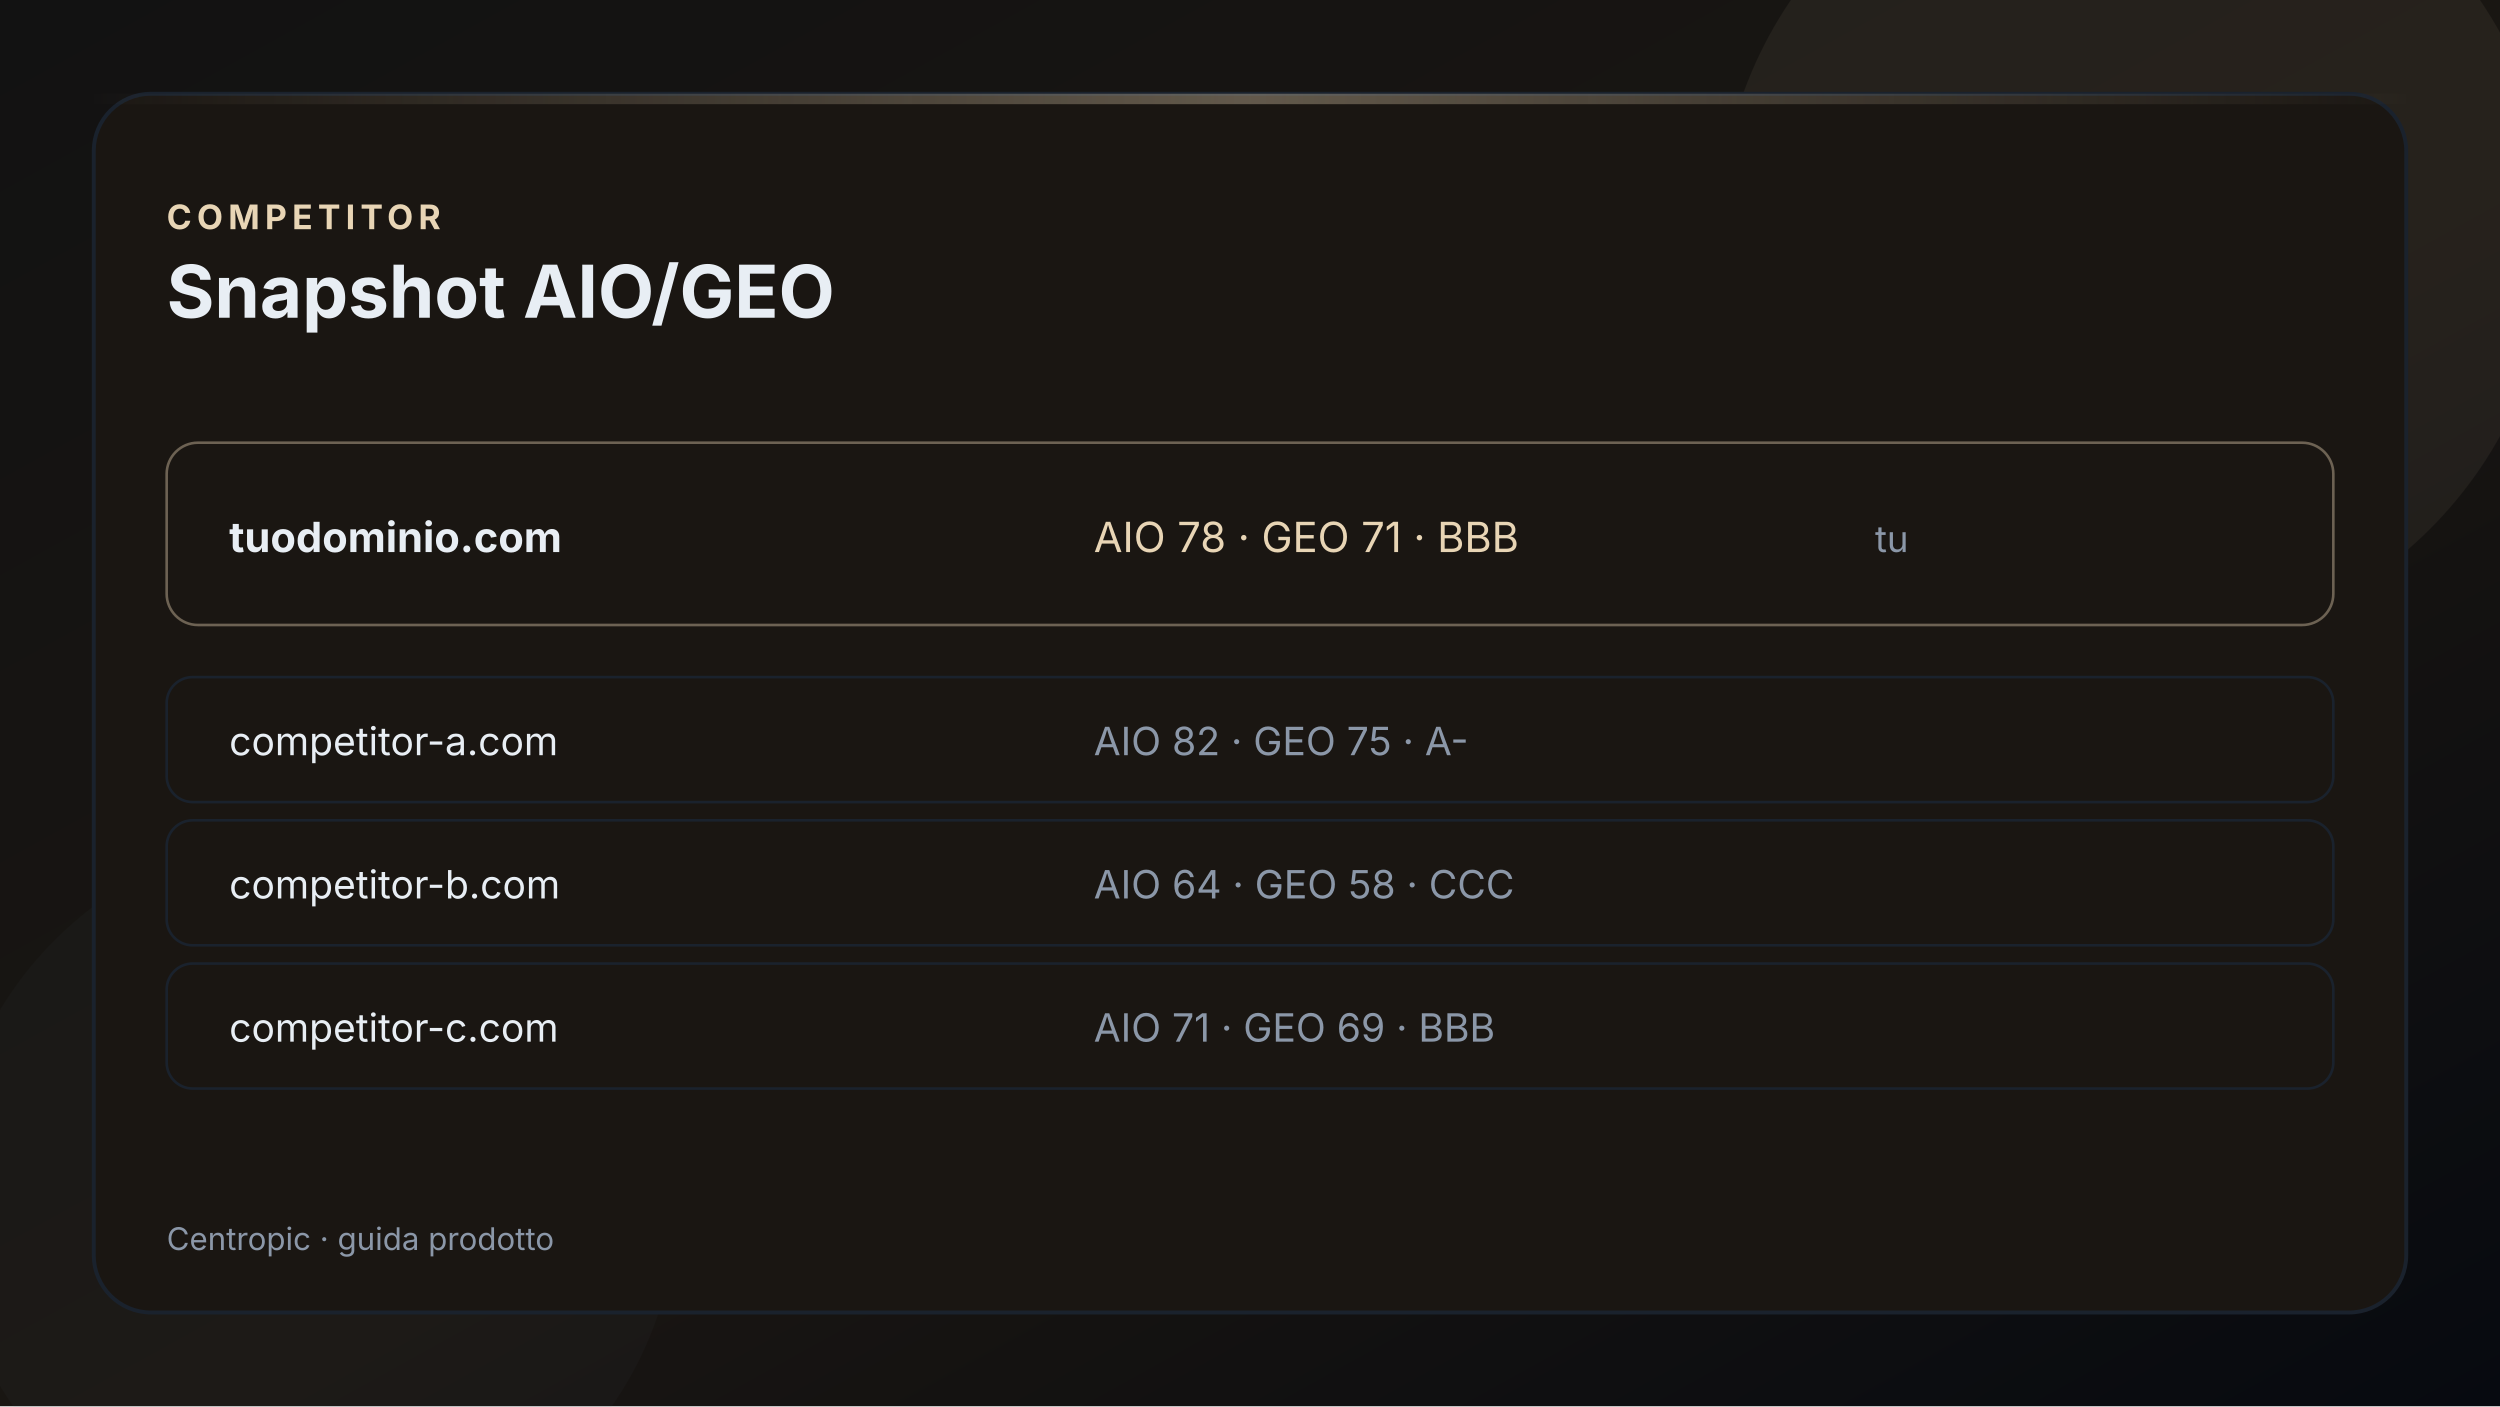
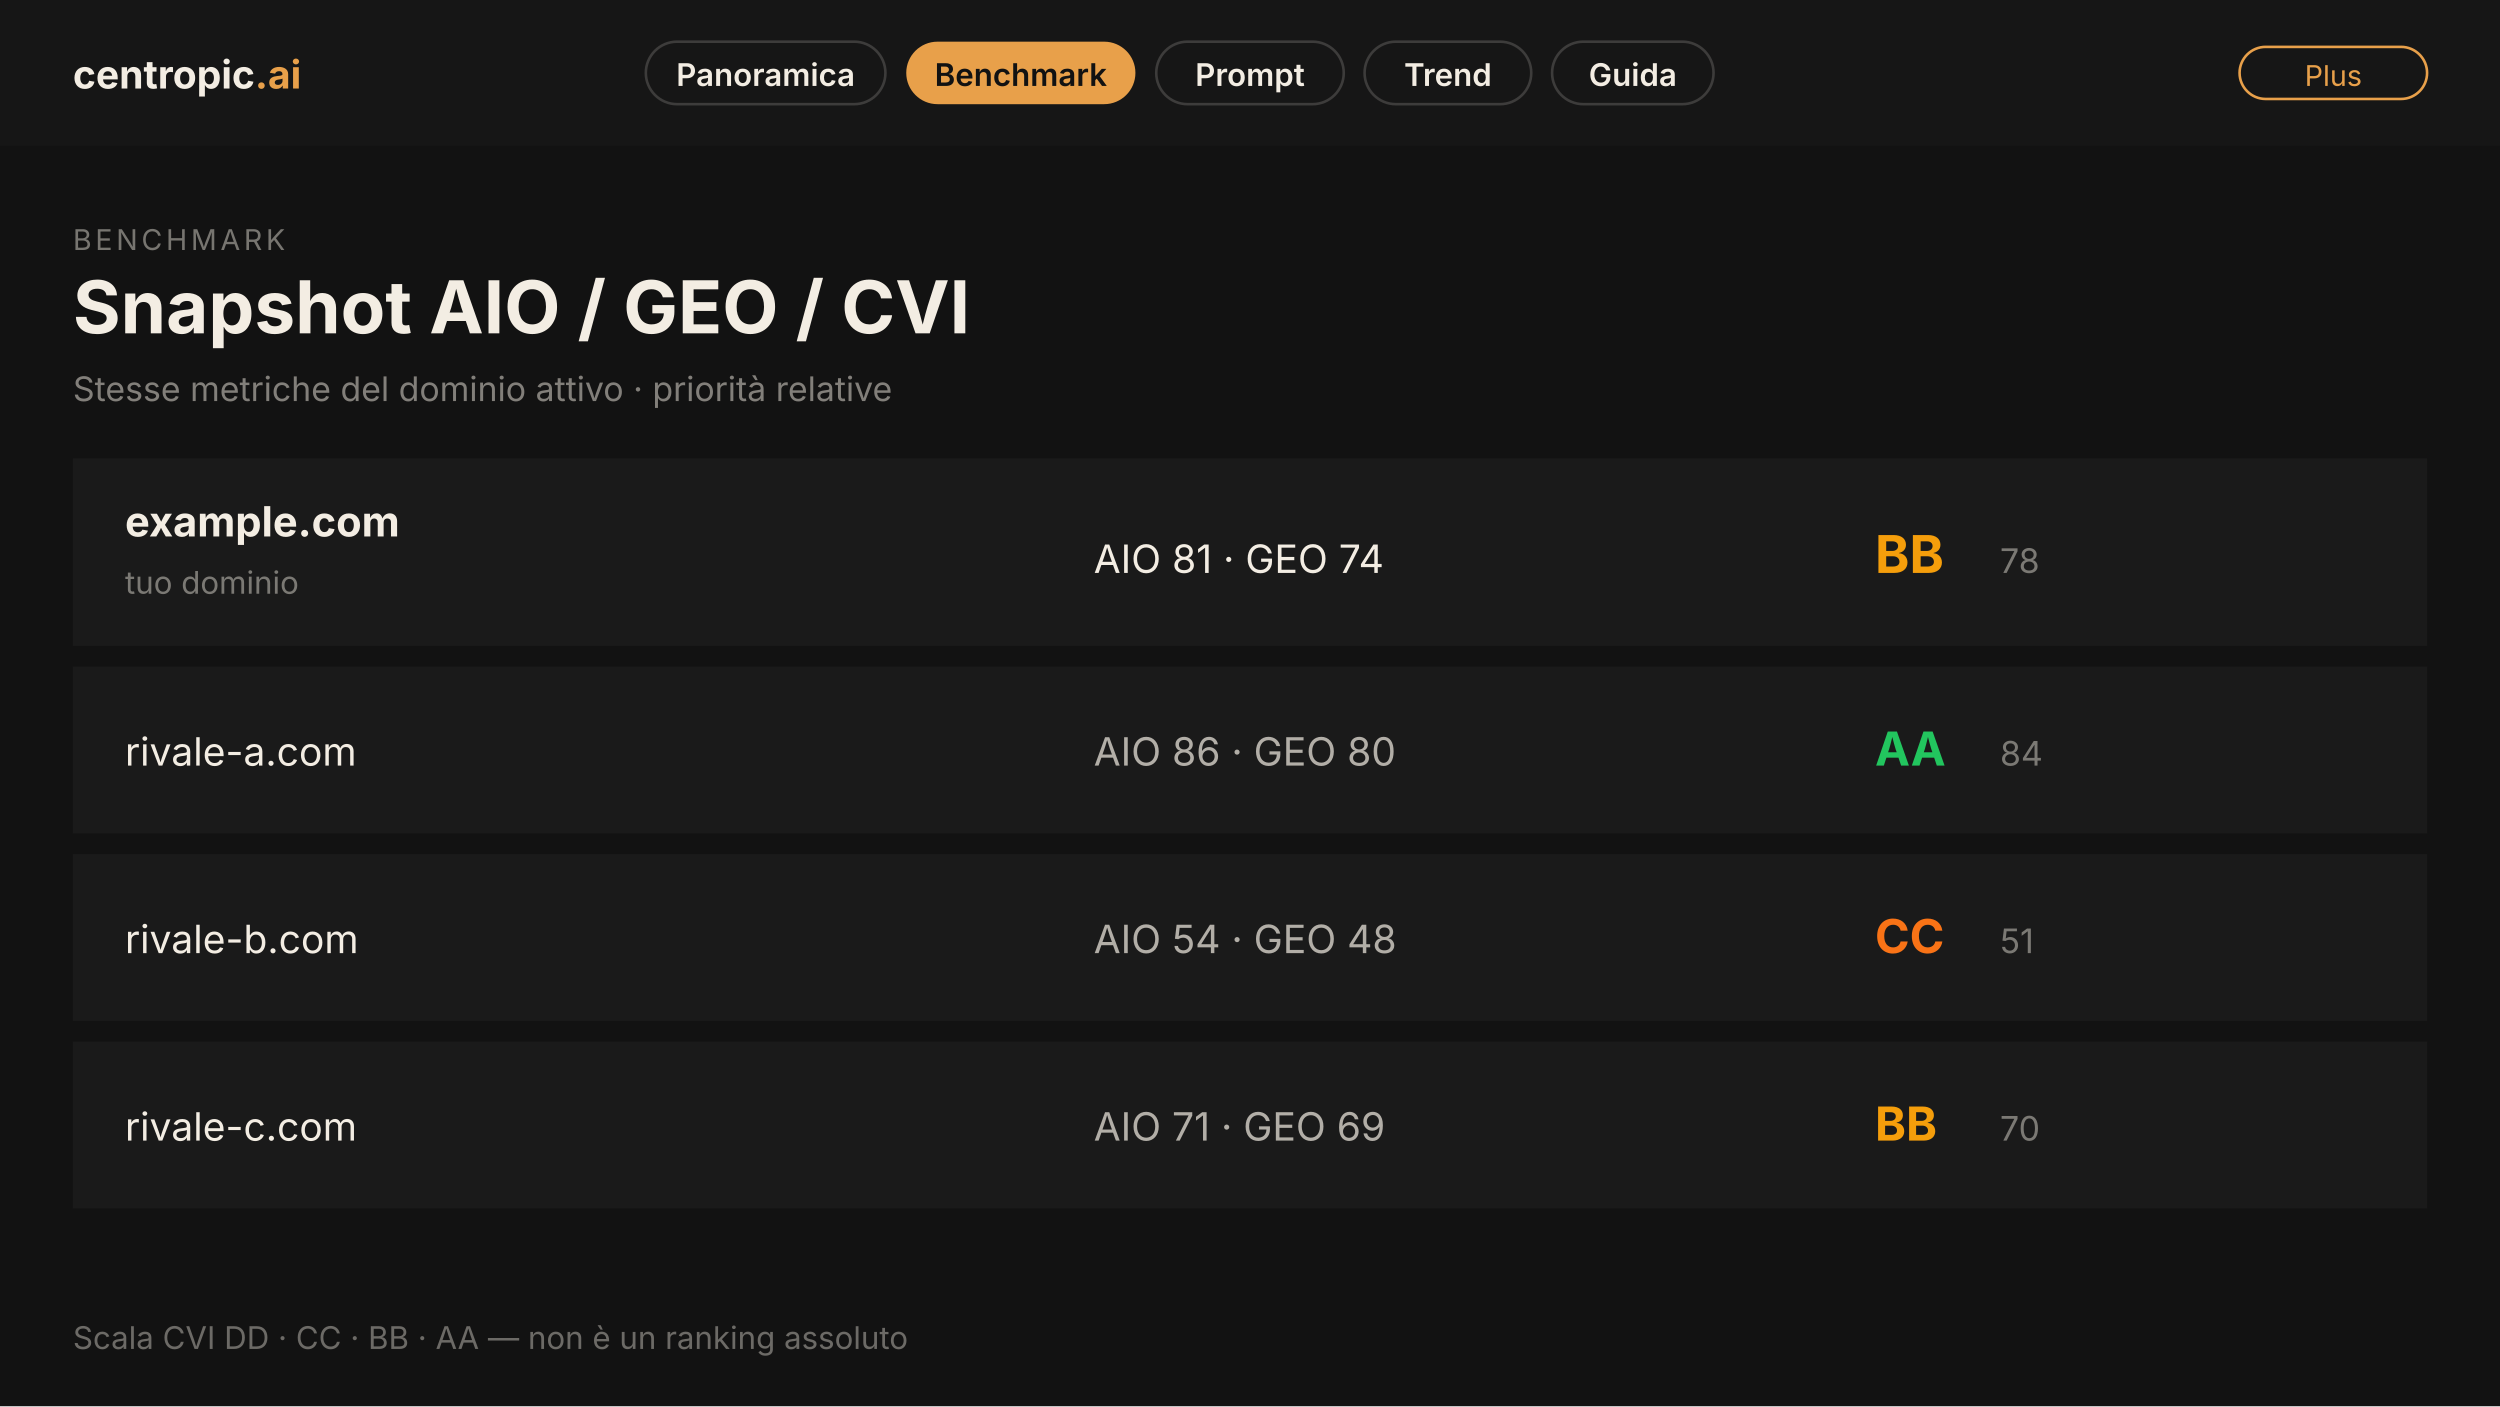
- <svg xmlns="http://www.w3.org/2000/svg" width="960" height="540" viewBox="0 0 960 540" role="img" aria-labelledby="t d">
-   <defs>
-     <linearGradient id="bg" x1="0" y1="0" x2="1" y2="1">
-       <stop offset="0%" stop-color="#121212" />
-       <stop offset="55%" stop-color="#1A1612" />
-       <stop offset="100%" stop-color="#070A10" />
-     </linearGradient>
-     <linearGradient id="glow" x1="0" y1="0" x2="1" y2="0">
-       <stop offset="0%" stop-color="#E8D5B5" stop-opacity="0" />
-       <stop offset="50%" stop-color="#E8D5B5" stop-opacity=".35" />
-       <stop offset="100%" stop-color="#E8D5B5" stop-opacity="0" />
-     </linearGradient>
-     <filter id="soft" x="-20%" y="-20%" width="140%" height="140%">
-       <feGaussianBlur stdDeviation="12" result="b" />
-       <feMerge>
-         <feMergeNode in="b" />
-         <feMergeNode in="SourceGraphic" />
-       </feMerge>
-     </filter>
-   </defs>
-   <rect width="960" height="540" fill="url(#bg)" />
-   <circle cx="820" cy="90" r="160" fill="#E8D5B5" opacity=".06" />
-   <circle cx="120" cy="460" r="140" fill="#5B6B7A" opacity=".05" />
-   <rect x="36" y="36" width="888" height="468" rx="22" fill="#1A1612" stroke="#1A222D" stroke-width="1.5" />
-   <rect x="36" y="36" width="888" height="4" fill="url(#glow)" />
-   <text x="64" y="88" fill="#E8D5B5" font-family="'Inter', system-ui, sans-serif" font-size="13" font-weight="700" letter-spacing="2">COMPETITOR</text>
-   <text x="64" y="122" fill="#E8EEF4" font-family="'Inter', system-ui, sans-serif" font-size="28" font-weight="700">Snapshot AIO/GEO</text>
-   <g font-family="'Inter', system-ui, sans-serif">
-     <rect x="64" y="170" width="832" height="70" rx="12" fill="#1A1612" stroke="#E8D5B5" stroke-opacity=".4" />
-     <text x="88" y="212" fill="#E8EEF4" font-size="16" font-weight="700">tuodominio.com</text>
-     <text x="420" y="212" fill="#E8D5B5" font-size="16">AIO 78 · GEO 71 · BBB</text>
-     <text x="720" y="212" fill="#8B97A8" font-size="14">tu</text>
-     <rect x="64" y="260" width="832" height="48" rx="10" fill="#1A1612" stroke="#1A222D" />
-     <text x="88" y="290" fill="#E8EEF4" font-size="15">competitor-a.com</text>
-     <text x="420" y="290" fill="#8B97A8" font-size="15">AIO 82 · GEO 75 · A-</text>
-     <rect x="64" y="315" width="832" height="48" rx="10" fill="#1A1612" stroke="#1A222D" />
-     <text x="88" y="345" fill="#E8EEF4" font-size="15">competitor-b.com</text>
-     <text x="420" y="345" fill="#8B97A8" font-size="15">AIO 64 · GEO 58 · CCC</text>
-     <rect x="64" y="370" width="832" height="48" rx="10" fill="#1A1612" stroke="#1A222D" />
-     <text x="88" y="400" fill="#E8EEF4" font-size="15">competitor-c.com</text>
-     <text x="420" y="400" fill="#8B97A8" font-size="15">AIO 71 · GEO 69 · BBB</text>
+ <svg xmlns="http://www.w3.org/2000/svg" viewBox="0 0 960 540" role="img" aria-label="Benchmark competitor AIO GEO CVI">
+   <rect width="960" height="540" fill="#121212" />
+   <rect width="960" height="56" fill="#161616" />
+   <text x="28" y="34" fill="#F3EDE3" font-family="Inter, system-ui, sans-serif" font-size="15" font-weight="650">centropic<tspan fill="#E8A04A">.ai</tspan>
+   </text>
+   <g font-family="Inter, system-ui, sans-serif" font-size="12" font-weight="600">
+     <rect x="248" y="16" width="92" height="24" rx="12" fill="none" stroke="rgba(243,237,227,0.18)" />
+     <text x="294" y="33" text-anchor="middle" fill="#F3EDE3">Panoramica</text>
+     <rect x="348" y="16" width="88" height="24" rx="12" fill="#E8A04A" />
+     <text x="392" y="33" text-anchor="middle" fill="#121212">Benchmark</text>
+     <rect x="444" y="16" width="72" height="24" rx="12" fill="none" stroke="rgba(243,237,227,0.18)" />
+     <text x="480" y="33" text-anchor="middle" fill="#F3EDE3">Prompt</text>
+     <rect x="524" y="16" width="64" height="24" rx="12" fill="none" stroke="rgba(243,237,227,0.18)" />
+     <text x="556" y="33" text-anchor="middle" fill="#F3EDE3">Trend</text>
+     <rect x="596" y="16" width="62" height="24" rx="12" fill="none" stroke="rgba(243,237,227,0.18)" />
+     <text x="627" y="33" text-anchor="middle" fill="#F3EDE3">Guida</text>
  </g>
-   <text x="64" y="480" fill="#8B97A8" font-family="'Inter', system-ui, sans-serif" font-size="12">Centropic · guida prodotto</text>
+   <rect x="860" y="18" width="72" height="20" rx="10" fill="none" stroke="#E8A04A" />
+   <text x="896" y="33" text-anchor="middle" fill="#E8A04A" font-family="Inter, system-ui, sans-serif" font-size="11">Plus</text>
+   <text x="28" y="96" fill="rgba(243,237,227,0.45)" font-family="Inter, system-ui, sans-serif" font-size="11" letter-spacing="1.4">BENCHMARK</text>
+   <text x="28" y="128" fill="#F3EDE3" font-family="Inter, system-ui, sans-serif" font-size="28" font-weight="700">Snapshot AIO / GEO / CVI</text>
+   <text x="28" y="154" fill="rgba(243,237,227,0.5)" font-family="Inter, system-ui, sans-serif" font-size="13">Stesse metriche del dominio attivo · priorità relative</text>
+   <g font-family="Inter, system-ui, sans-serif">
+     <rect x="28" y="176" width="904" height="72" fill="#1A1A1A" />
+     <text x="48" y="206" fill="#F3EDE3" font-size="16" font-weight="700">example.com</text>
+     <text x="48" y="228" fill="rgba(243,237,227,0.45)" font-size="12">tuo dominio</text>
+     <text x="420" y="220" fill="#F3EDE3" font-size="15">AIO 81 · GEO 74</text>
+     <text x="720" y="220" fill="#F59E0B" font-size="20" font-weight="720">BB</text>
+     <text x="768" y="220" fill="rgba(243,237,227,0.45)" font-size="13">78</text>
+     <rect x="28" y="256" width="904" height="64" fill="#1A1A1A" />
+     <text x="48" y="294" fill="#F3EDE3" font-size="15">rivale-a.com</text>
+     <text x="420" y="294" fill="rgba(243,237,227,0.7)" font-size="15">AIO 86 · GEO 80</text>
+     <text x="720" y="294" fill="#22C55E" font-size="18" font-weight="720">AA</text>
+     <text x="768" y="294" fill="rgba(243,237,227,0.45)" font-size="13">84</text>
+     <rect x="28" y="328" width="904" height="64" fill="#1A1A1A" />
+     <text x="48" y="366" fill="#F3EDE3" font-size="15">rivale-b.com</text>
+     <text x="420" y="366" fill="rgba(243,237,227,0.7)" font-size="15">AIO 54 · GEO 48</text>
+     <text x="720" y="366" fill="#F97316" font-size="18" font-weight="720">CC</text>
+     <text x="768" y="366" fill="rgba(243,237,227,0.45)" font-size="13">51</text>
+     <rect x="28" y="400" width="904" height="64" fill="#1A1A1A" />
+     <text x="48" y="438" fill="#F3EDE3" font-size="15">rivale-c.com</text>
+     <text x="420" y="438" fill="rgba(243,237,227,0.7)" font-size="15">AIO 71 · GEO 69</text>
+     <text x="720" y="438" fill="#F59E0B" font-size="18" font-weight="720">BB</text>
+     <text x="768" y="438" fill="rgba(243,237,227,0.45)" font-size="13">70</text>
+   </g>
+   <text x="28" y="518" fill="rgba(243,237,227,0.4)" font-family="Inter, system-ui, sans-serif" font-size="12">Scala CVI DD · CC · BB · AA — non è un ranking assoluto</text>
</svg>
